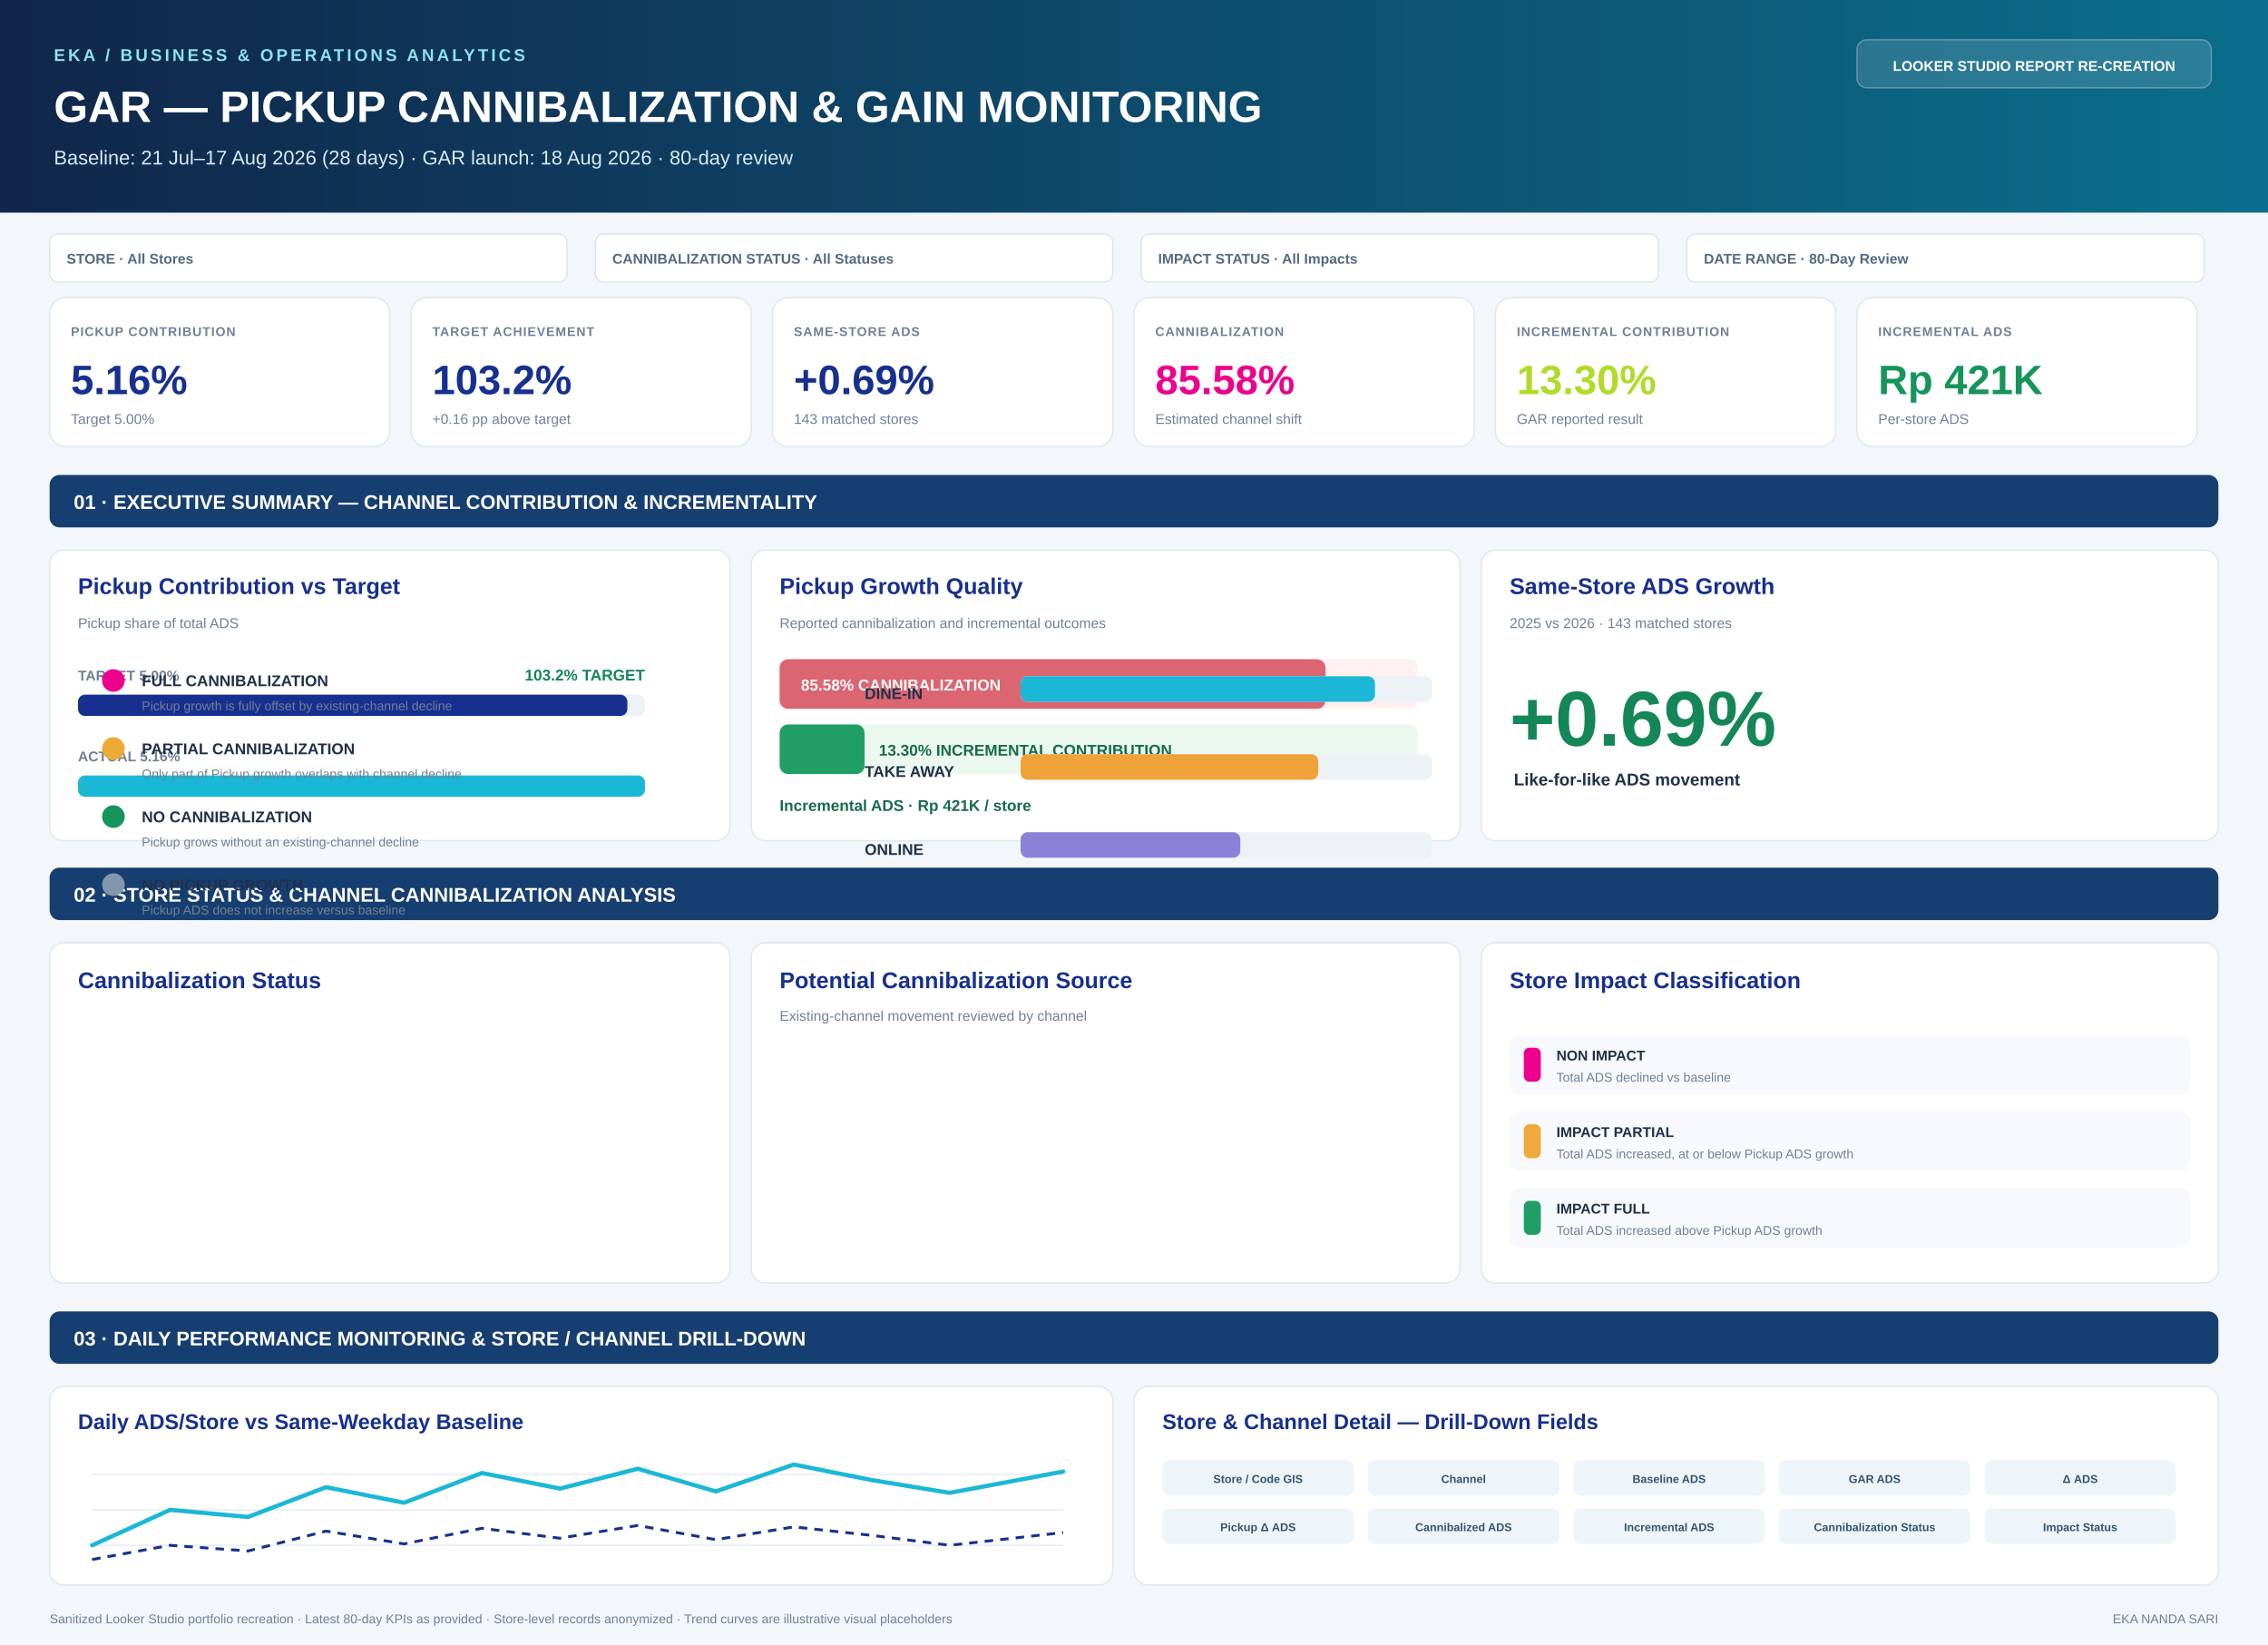
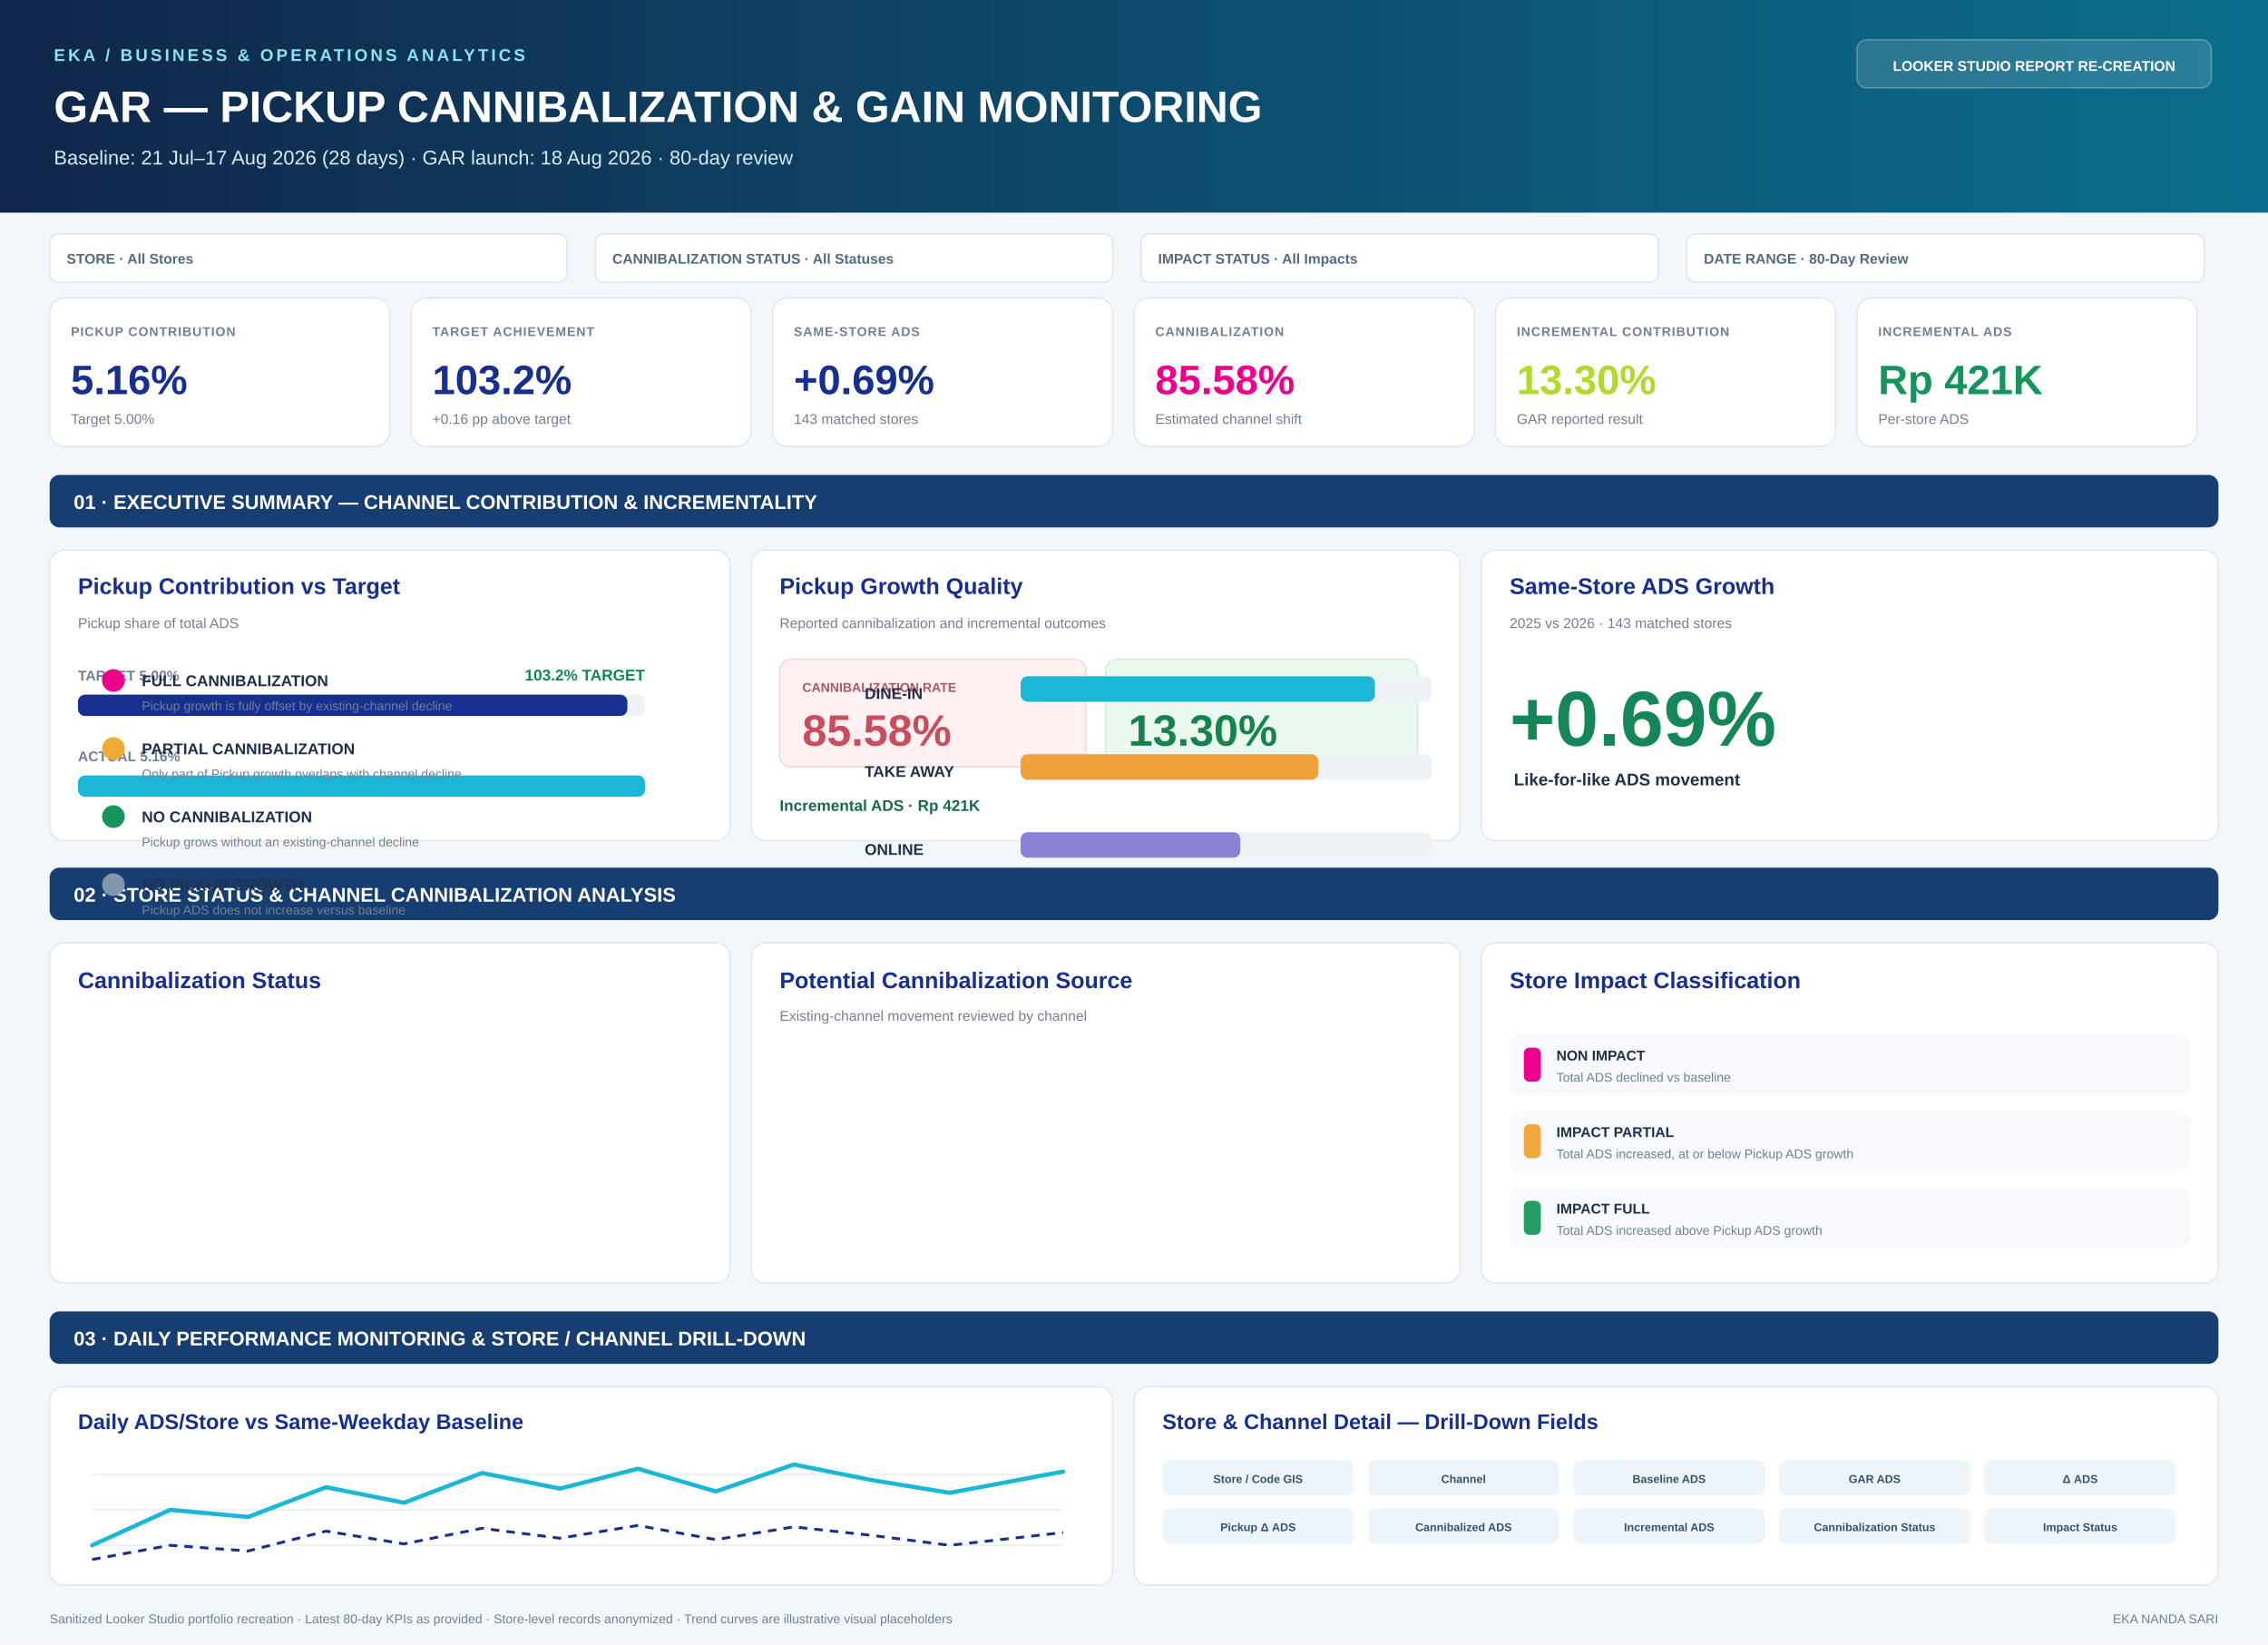
<svg xmlns="http://www.w3.org/2000/svg" width="1600" height="1160" viewBox="0 0 1600 1160">
  <rect width="1600" height="1160" fill="#f3f7fb" />
  <defs>
    <linearGradient id="hdr" x1="0" x2="1">
      <stop offset="0" stop-color="#10264a" />
      <stop offset="1" stop-color="#0b6e8c" />
    </linearGradient>
  </defs>
  <rect width="1600" height="150" fill="url(#hdr)" />
  <text x="38" y="43" font-family="Arial,sans-serif" font-size="12" font-weight="800" letter-spacing="2" fill="#8ce4ed">EKA / BUSINESS &amp; OPERATIONS ANALYTICS</text>
  <text x="38" y="86" font-family="Arial,sans-serif" font-size="31" font-weight="900" fill="#fff">GAR — PICKUP CANNIBALIZATION &amp; GAIN MONITORING</text>
  <text x="38" y="116" font-family="Arial,sans-serif" font-size="14" fill="#d7eaf4">Baseline: 21 Jul–17 Aug 2026 (28 days) · GAR launch: 18 Aug 2026 · 80-day review</text>
  <rect x="1310" y="28" width="250" height="34" rx="7" fill="#ffffff" fill-opacity=".13" stroke="#ffffff" stroke-opacity=".28" />
  <text x="1435" y="50" text-anchor="middle" font-family="Arial,sans-serif" font-size="10" font-weight="800" fill="#fff">LOOKER STUDIO REPORT RE-CREATION</text>
  <rect x="35" y="165" width="365" height="34" rx="6" fill="#fff" stroke="#dbe5ee" />
  <text x="47" y="186" font-family="Arial,sans-serif" font-size="10" font-weight="700" fill="#536a81">STORE · All Stores</text>
  <rect x="420" y="165" width="365" height="34" rx="6" fill="#fff" stroke="#dbe5ee" />
  <text x="432" y="186" font-family="Arial,sans-serif" font-size="10" font-weight="700" fill="#536a81">CANNIBALIZATION STATUS · All Statuses</text>
  <rect x="805" y="165" width="365" height="34" rx="6" fill="#fff" stroke="#dbe5ee" />
  <text x="817" y="186" font-family="Arial,sans-serif" font-size="10" font-weight="700" fill="#536a81">IMPACT STATUS · All Impacts</text>
  <rect x="1190" y="165" width="365" height="34" rx="6" fill="#fff" stroke="#dbe5ee" />
  <text x="1202" y="186" font-family="Arial,sans-serif" font-size="10" font-weight="700" fill="#536a81">DATE RANGE · 80-Day Review</text>
  <g>
    <rect x="35" y="210" width="240" height="105" rx="11" fill="#fff" stroke="#dfe7ef" />
    <text x="50" y="237" font-family="Arial,sans-serif" font-size="9" font-weight="800" letter-spacing=".6" fill="#718096">PICKUP CONTRIBUTION</text>
    <text x="50" y="278" font-family="Arial,sans-serif" font-size="29" font-weight="900" fill="#172f8f">5.16%</text>
    <text x="50" y="299" font-family="Arial,sans-serif" font-size="10" fill="#718096">Target 5.00%</text>
  </g>
  <g>
    <rect x="290" y="210" width="240" height="105" rx="11" fill="#fff" stroke="#dfe7ef" />
    <text x="305" y="237" font-family="Arial,sans-serif" font-size="9" font-weight="800" letter-spacing=".6" fill="#718096">TARGET ACHIEVEMENT</text>
    <text x="305" y="278" font-family="Arial,sans-serif" font-size="29" font-weight="900" fill="#172f8f">103.2%</text>
    <text x="305" y="299" font-family="Arial,sans-serif" font-size="10" fill="#718096">+0.16 pp above target</text>
  </g>
  <g>
    <rect x="545" y="210" width="240" height="105" rx="11" fill="#fff" stroke="#dfe7ef" />
    <text x="560" y="237" font-family="Arial,sans-serif" font-size="9" font-weight="800" letter-spacing=".6" fill="#718096">SAME-STORE ADS</text>
    <text x="560" y="278" font-family="Arial,sans-serif" font-size="29" font-weight="900" fill="#172f8f">+0.69%</text>
    <text x="560" y="299" font-family="Arial,sans-serif" font-size="10" fill="#718096">143 matched stores</text>
  </g>
  <g>
    <rect x="800" y="210" width="240" height="105" rx="11" fill="#fff" stroke="#dfe7ef" />
    <text x="815" y="237" font-family="Arial,sans-serif" font-size="9" font-weight="800" letter-spacing=".6" fill="#718096">CANNIBALIZATION</text>
    <text x="815" y="278" font-family="Arial,sans-serif" font-size="29" font-weight="900" fill="#ed008c">85.58%</text>
    <text x="815" y="299" font-family="Arial,sans-serif" font-size="10" fill="#718096">Estimated channel shift</text>
  </g>
  <g>
    <rect x="1055" y="210" width="240" height="105" rx="11" fill="#fff" stroke="#dfe7ef" />
    <text x="1070" y="237" font-family="Arial,sans-serif" font-size="9" font-weight="800" letter-spacing=".6" fill="#718096">INCREMENTAL CONTRIBUTION</text>
    <text x="1070" y="278" font-family="Arial,sans-serif" font-size="29" font-weight="900" fill="#b1db2b">13.30%</text>
    <text x="1070" y="299" font-family="Arial,sans-serif" font-size="10" fill="#718096">GAR reported result</text>
  </g>
  <g>
    <rect x="1310" y="210" width="240" height="105" rx="11" fill="#fff" stroke="#dfe7ef" />
    <text x="1325" y="237" font-family="Arial,sans-serif" font-size="9" font-weight="800" letter-spacing=".6" fill="#718096">INCREMENTAL ADS</text>
    <text x="1325" y="278" font-family="Arial,sans-serif" font-size="29" font-weight="900" fill="#15945c">Rp 421K</text>
    <text x="1325" y="299" font-family="Arial,sans-serif" font-size="10" fill="#718096">Per-store ADS</text>
  </g>
  <rect x="35" y="335" width="1530" height="37" rx="7" fill="#173e70" />
  <text x="52" y="359" font-family="Arial,sans-serif" font-size="14" font-weight="900" fill="#fff">01 · EXECUTIVE SUMMARY — CHANNEL CONTRIBUTION &amp; INCREMENTALITY</text>
  <rect x="35" y="388" width="480" height="205" rx="10" fill="#fff" stroke="#dfe7ef" />
  <text x="55" y="419" font-family="Arial,sans-serif" font-size="16" font-weight="850" fill="#172f8f">Pickup Contribution vs Target</text>
  <text x="55" y="443" font-family="Arial,sans-serif" font-size="10" fill="#718096">Pickup share of total ADS</text>
  <text x="55" y="480" font-family="Arial,sans-serif" font-size="10" font-weight="800" fill="#718096">TARGET 5.00%</text>
  <rect x="55" y="490" width="400" height="15" rx="5" fill="#edf2f7" />
  <rect x="55" y="490" width="387.6" height="15" rx="5" fill="#172f8f" />
  <text x="55" y="537" font-family="Arial,sans-serif" font-size="10" font-weight="800" fill="#718096">ACTUAL 5.16%</text>
  <rect x="55" y="547" width="400" height="15" rx="5" fill="#edf2f7" />
  <rect x="55" y="547" width="400" height="15" rx="5" fill="#1bb7d6" />
  <text x="455" y="480" text-anchor="end" font-family="Arial,sans-serif" font-size="11" font-weight="900" fill="#148657">103.2% TARGET</text>
  <rect x="530" y="388" width="500" height="205" rx="10" fill="#fff" stroke="#dfe7ef" />
  <text x="550" y="419" font-family="Arial,sans-serif" font-size="16" font-weight="850" fill="#172f8f">Pickup Growth Quality</text>
  <text x="550" y="443" font-family="Arial,sans-serif" font-size="10" fill="#718096">Reported cannibalization and incremental outcomes</text>
-   <rect x="550" y="465" width="450" height="35" rx="6" fill="#fff0f1" />
-   <rect x="550" y="465" width="385.1" height="35" rx="6" fill="#db6571" />
-   <text x="565" y="487" font-family="Arial,sans-serif" font-size="11" font-weight="900" fill="#fff">85.58% CANNIBALIZATION</text>
-   <rect x="550" y="511" width="450" height="35" rx="6" fill="#eaf8ef" />
-   <rect x="550" y="511" width="59.9" height="35" rx="6" fill="#209e65" />
-   <text x="620" y="533" font-family="Arial,sans-serif" font-size="11" font-weight="900" fill="#176b4a">13.30% INCREMENTAL CONTRIBUTION</text>
-   <text x="550" y="572" font-family="Arial,sans-serif" font-size="11" font-weight="850" fill="#176b4a">Incremental ADS · Rp 421K / store</text>
+   <rect x="550" y="465" width="216" height="76" rx="8" fill="#fff0f1" stroke="#f2d7da" />
+   <text x="566" y="488" font-family="Arial,sans-serif" font-size="9" font-weight="850" fill="#a85b64">CANNIBALIZATION RATE</text>
+   <text x="566" y="526" font-family="Arial,sans-serif" font-size="31" font-weight="900" fill="#c94e5d">85.58%</text>
+   <rect x="780" y="465" width="220" height="76" rx="8" fill="#eaf8ef" stroke="#d1ebdc" />
+   <text x="796" y="488" font-family="Arial,sans-serif" font-size="9" font-weight="850" fill="#48846a">INCREMENTAL CONTRIBUTION</text>
+   <text x="796" y="526" font-family="Arial,sans-serif" font-size="31" font-weight="900" fill="#16834f">13.30%</text>
+   <text x="550" y="572" font-family="Arial,sans-serif" font-size="11" font-weight="850" fill="#176b4a">Incremental ADS · Rp 421K</text>
  <rect x="1045" y="388" width="520" height="205" rx="10" fill="#fff" stroke="#dfe7ef" />
  <text x="1065" y="419" font-family="Arial,sans-serif" font-size="16" font-weight="850" fill="#172f8f">Same-Store ADS Growth</text>
  <text x="1065" y="443" font-family="Arial,sans-serif" font-size="10" fill="#718096">2025 vs 2026 · 143 matched stores</text>
  <text x="1065" y="526" font-family="Arial,sans-serif" font-size="55" font-weight="900" fill="#148657">+0.69%</text>
  <text x="1068" y="554" font-family="Arial,sans-serif" font-size="12" font-weight="850" fill="#20304a">Like-for-like ADS movement</text>
  <rect x="35" y="612" width="1530" height="37" rx="7" fill="#173e70" />
  <text x="52" y="636" font-family="Arial,sans-serif" font-size="14" font-weight="900" fill="#fff">02 · STORE STATUS &amp; CHANNEL CANNIBALIZATION ANALYSIS</text>
  <rect x="35" y="665" width="480" height="240" rx="10" fill="#fff" stroke="#dfe7ef" />
  <text x="55" y="697" font-family="Arial,sans-serif" font-size="16" font-weight="850" fill="#172f8f">Cannibalization Status</text>
  <circle cx="80" cy="480" r="8" fill="#ed008c" />
  <text x="100" y="484" font-family="Arial,sans-serif" font-size="11" font-weight="800" fill="#20304a">FULL CANNIBALIZATION</text>
  <text x="100" y="501" font-family="Arial,sans-serif" font-size="9" fill="#718096">Pickup growth is fully offset by existing-channel decline</text>
  <circle cx="80" cy="528" r="8" fill="#edaa35" />
  <text x="100" y="532" font-family="Arial,sans-serif" font-size="11" font-weight="800" fill="#20304a">PARTIAL CANNIBALIZATION</text>
  <text x="100" y="549" font-family="Arial,sans-serif" font-size="9" fill="#718096">Only part of Pickup growth overlaps with channel decline</text>
  <circle cx="80" cy="576" r="8" fill="#15945c" />
  <text x="100" y="580" font-family="Arial,sans-serif" font-size="11" font-weight="800" fill="#20304a">NO CANNIBALIZATION</text>
  <text x="100" y="597" font-family="Arial,sans-serif" font-size="9" fill="#718096">Pickup grows without an existing-channel decline</text>
  <circle cx="80" cy="624" r="8" fill="#8296ac" />
  <text x="100" y="628" font-family="Arial,sans-serif" font-size="11" font-weight="800" fill="#20304a">NO PICKUP GROWTH</text>
  <text x="100" y="645" font-family="Arial,sans-serif" font-size="9" fill="#718096">Pickup ADS does not increase versus baseline</text>
  <rect x="530" y="665" width="500" height="240" rx="10" fill="#fff" stroke="#dfe7ef" />
  <text x="550" y="697" font-family="Arial,sans-serif" font-size="16" font-weight="850" fill="#172f8f">Potential Cannibalization Source</text>
  <text x="550" y="720" font-family="Arial,sans-serif" font-size="10" fill="#718096">Existing-channel movement reviewed by channel</text>
  <text x="610" y="493" font-family="Arial,sans-serif" font-size="11" font-weight="800" fill="#20304a">DINE-IN</text>
  <rect x="720" y="477" width="290" height="18" rx="5" fill="#edf2f7" />
  <rect x="720" y="477" width="250" height="18" rx="5" fill="#1bb7d6" />
  <text x="610" y="548" font-family="Arial,sans-serif" font-size="11" font-weight="800" fill="#20304a">TAKE AWAY</text>
  <rect x="720" y="532" width="290" height="18" rx="5" fill="#edf2f7" />
  <rect x="720" y="532" width="210" height="18" rx="5" fill="#f0a23a" />
  <text x="610" y="603" font-family="Arial,sans-serif" font-size="11" font-weight="800" fill="#20304a">ONLINE</text>
  <rect x="720" y="587" width="290" height="18" rx="5" fill="#edf2f7" />
  <rect x="720" y="587" width="155" height="18" rx="5" fill="#8b82d8" />
  <rect x="1045" y="665" width="520" height="240" rx="10" fill="#fff" stroke="#dfe7ef" />
  <text x="1065" y="697" font-family="Arial,sans-serif" font-size="16" font-weight="850" fill="#172f8f">Store Impact Classification</text>
  <rect x="1065" y="730" width="480" height="42" rx="7" fill="#f7f9fc" />
  <rect x="1075" y="739" width="12" height="24" rx="4" fill="#ed008c" />
  <text x="1098" y="748" font-family="Arial,sans-serif" font-size="10" font-weight="900" fill="#20304a">NON IMPACT</text>
  <text x="1098" y="763" font-family="Arial,sans-serif" font-size="9" fill="#718096">Total ADS declined vs baseline</text>
  <rect x="1065" y="784" width="480" height="42" rx="7" fill="#f7f9fc" />
  <rect x="1075" y="793" width="12" height="24" rx="4" fill="#efa93d" />
  <text x="1098" y="802" font-family="Arial,sans-serif" font-size="10" font-weight="900" fill="#20304a">IMPACT PARTIAL</text>
  <text x="1098" y="817" font-family="Arial,sans-serif" font-size="9" fill="#718096">Total ADS increased, at or below Pickup ADS growth</text>
  <rect x="1065" y="838" width="480" height="42" rx="7" fill="#f7f9fc" />
  <rect x="1075" y="847" width="12" height="24" rx="4" fill="#209e65" />
  <text x="1098" y="856" font-family="Arial,sans-serif" font-size="10" font-weight="900" fill="#20304a">IMPACT FULL</text>
  <text x="1098" y="871" font-family="Arial,sans-serif" font-size="9" fill="#718096">Total ADS increased above Pickup ADS growth</text>
  <rect x="35" y="925" width="1530" height="37" rx="7" fill="#173e70" />
  <text x="52" y="949" font-family="Arial,sans-serif" font-size="14" font-weight="900" fill="#fff">03 · DAILY PERFORMANCE MONITORING &amp; STORE / CHANNEL DRILL-DOWN</text>
  <rect x="35" y="978" width="750" height="140" rx="10" fill="#fff" stroke="#dfe7ef" />
  <text x="55" y="1008" font-family="Arial,sans-serif" font-size="15" font-weight="850" fill="#172f8f">Daily ADS/Store vs Same-Weekday Baseline</text>
  <line x1="65" y1="1040" x2="750" y2="1040" stroke="#e7edf4" />
  <line x1="65" y1="1065" x2="750" y2="1065" stroke="#e7edf4" />
  <line x1="65" y1="1090" x2="750" y2="1090" stroke="#e7edf4" />
  <polyline points="65,1090 120,1065 175,1070 230,1049 285,1060 340,1039 395,1050 450,1036 505,1052 560,1033 615,1044 670,1053 750,1038" fill="none" stroke="#1bb7d6" stroke-width="3" stroke-linejoin="round" stroke-linecap="round" />
  <polyline points="65,1100 120,1090 175,1094 230,1080 285,1089 340,1078 395,1085 450,1076 505,1086 560,1077 615,1083 670,1090 750,1081" fill="none" stroke="#172f8f" stroke-width="2" stroke-dasharray="6 5" />
  <rect x="800" y="978" width="765" height="140" rx="10" fill="#fff" stroke="#dfe7ef" />
  <text x="820" y="1008" font-family="Arial,sans-serif" font-size="15" font-weight="850" fill="#172f8f">Store &amp; Channel Detail — Drill-Down Fields</text>
  <rect x="820" y="1030" width="135" height="25" rx="5" fill="#edf5fa" />
  <text x="887.5" y="1046" text-anchor="middle" font-family="Arial,sans-serif" font-size="8" font-weight="800" fill="#36536e">Store / Code GIS</text>
  <rect x="965" y="1030" width="135" height="25" rx="5" fill="#edf5fa" />
  <text x="1032.5" y="1046" text-anchor="middle" font-family="Arial,sans-serif" font-size="8" font-weight="800" fill="#36536e">Channel</text>
  <rect x="1110" y="1030" width="135" height="25" rx="5" fill="#edf5fa" />
  <text x="1177.5" y="1046" text-anchor="middle" font-family="Arial,sans-serif" font-size="8" font-weight="800" fill="#36536e">Baseline ADS</text>
  <rect x="1255" y="1030" width="135" height="25" rx="5" fill="#edf5fa" />
  <text x="1322.5" y="1046" text-anchor="middle" font-family="Arial,sans-serif" font-size="8" font-weight="800" fill="#36536e">GAR ADS</text>
  <rect x="1400" y="1030" width="135" height="25" rx="5" fill="#edf5fa" />
  <text x="1467.5" y="1046" text-anchor="middle" font-family="Arial,sans-serif" font-size="8" font-weight="800" fill="#36536e">Δ ADS</text>
  <rect x="820" y="1064" width="135" height="25" rx="5" fill="#edf5fa" />
  <text x="887.5" y="1080" text-anchor="middle" font-family="Arial,sans-serif" font-size="8" font-weight="800" fill="#36536e">Pickup Δ ADS</text>
  <rect x="965" y="1064" width="135" height="25" rx="5" fill="#edf5fa" />
  <text x="1032.5" y="1080" text-anchor="middle" font-family="Arial,sans-serif" font-size="8" font-weight="800" fill="#36536e">Cannibalized ADS</text>
  <rect x="1110" y="1064" width="135" height="25" rx="5" fill="#edf5fa" />
  <text x="1177.5" y="1080" text-anchor="middle" font-family="Arial,sans-serif" font-size="8" font-weight="800" fill="#36536e">Incremental ADS</text>
  <rect x="1255" y="1064" width="135" height="25" rx="5" fill="#edf5fa" />
  <text x="1322.5" y="1080" text-anchor="middle" font-family="Arial,sans-serif" font-size="8" font-weight="800" fill="#36536e">Cannibalization Status</text>
  <rect x="1400" y="1064" width="135" height="25" rx="5" fill="#edf5fa" />
  <text x="1467.5" y="1080" text-anchor="middle" font-family="Arial,sans-serif" font-size="8" font-weight="800" fill="#36536e">Impact Status</text>
  <text x="35" y="1145" font-family="Arial,sans-serif" font-size="9" fill="#718096">Sanitized Looker Studio portfolio recreation · Latest 80-day KPIs as provided · Store-level records anonymized · Trend curves are illustrative visual placeholders</text>
  <text x="1565" y="1145" text-anchor="end" font-family="Arial,sans-serif" font-size="9" fill="#718096">EKA NANDA SARI</text>
</svg>
